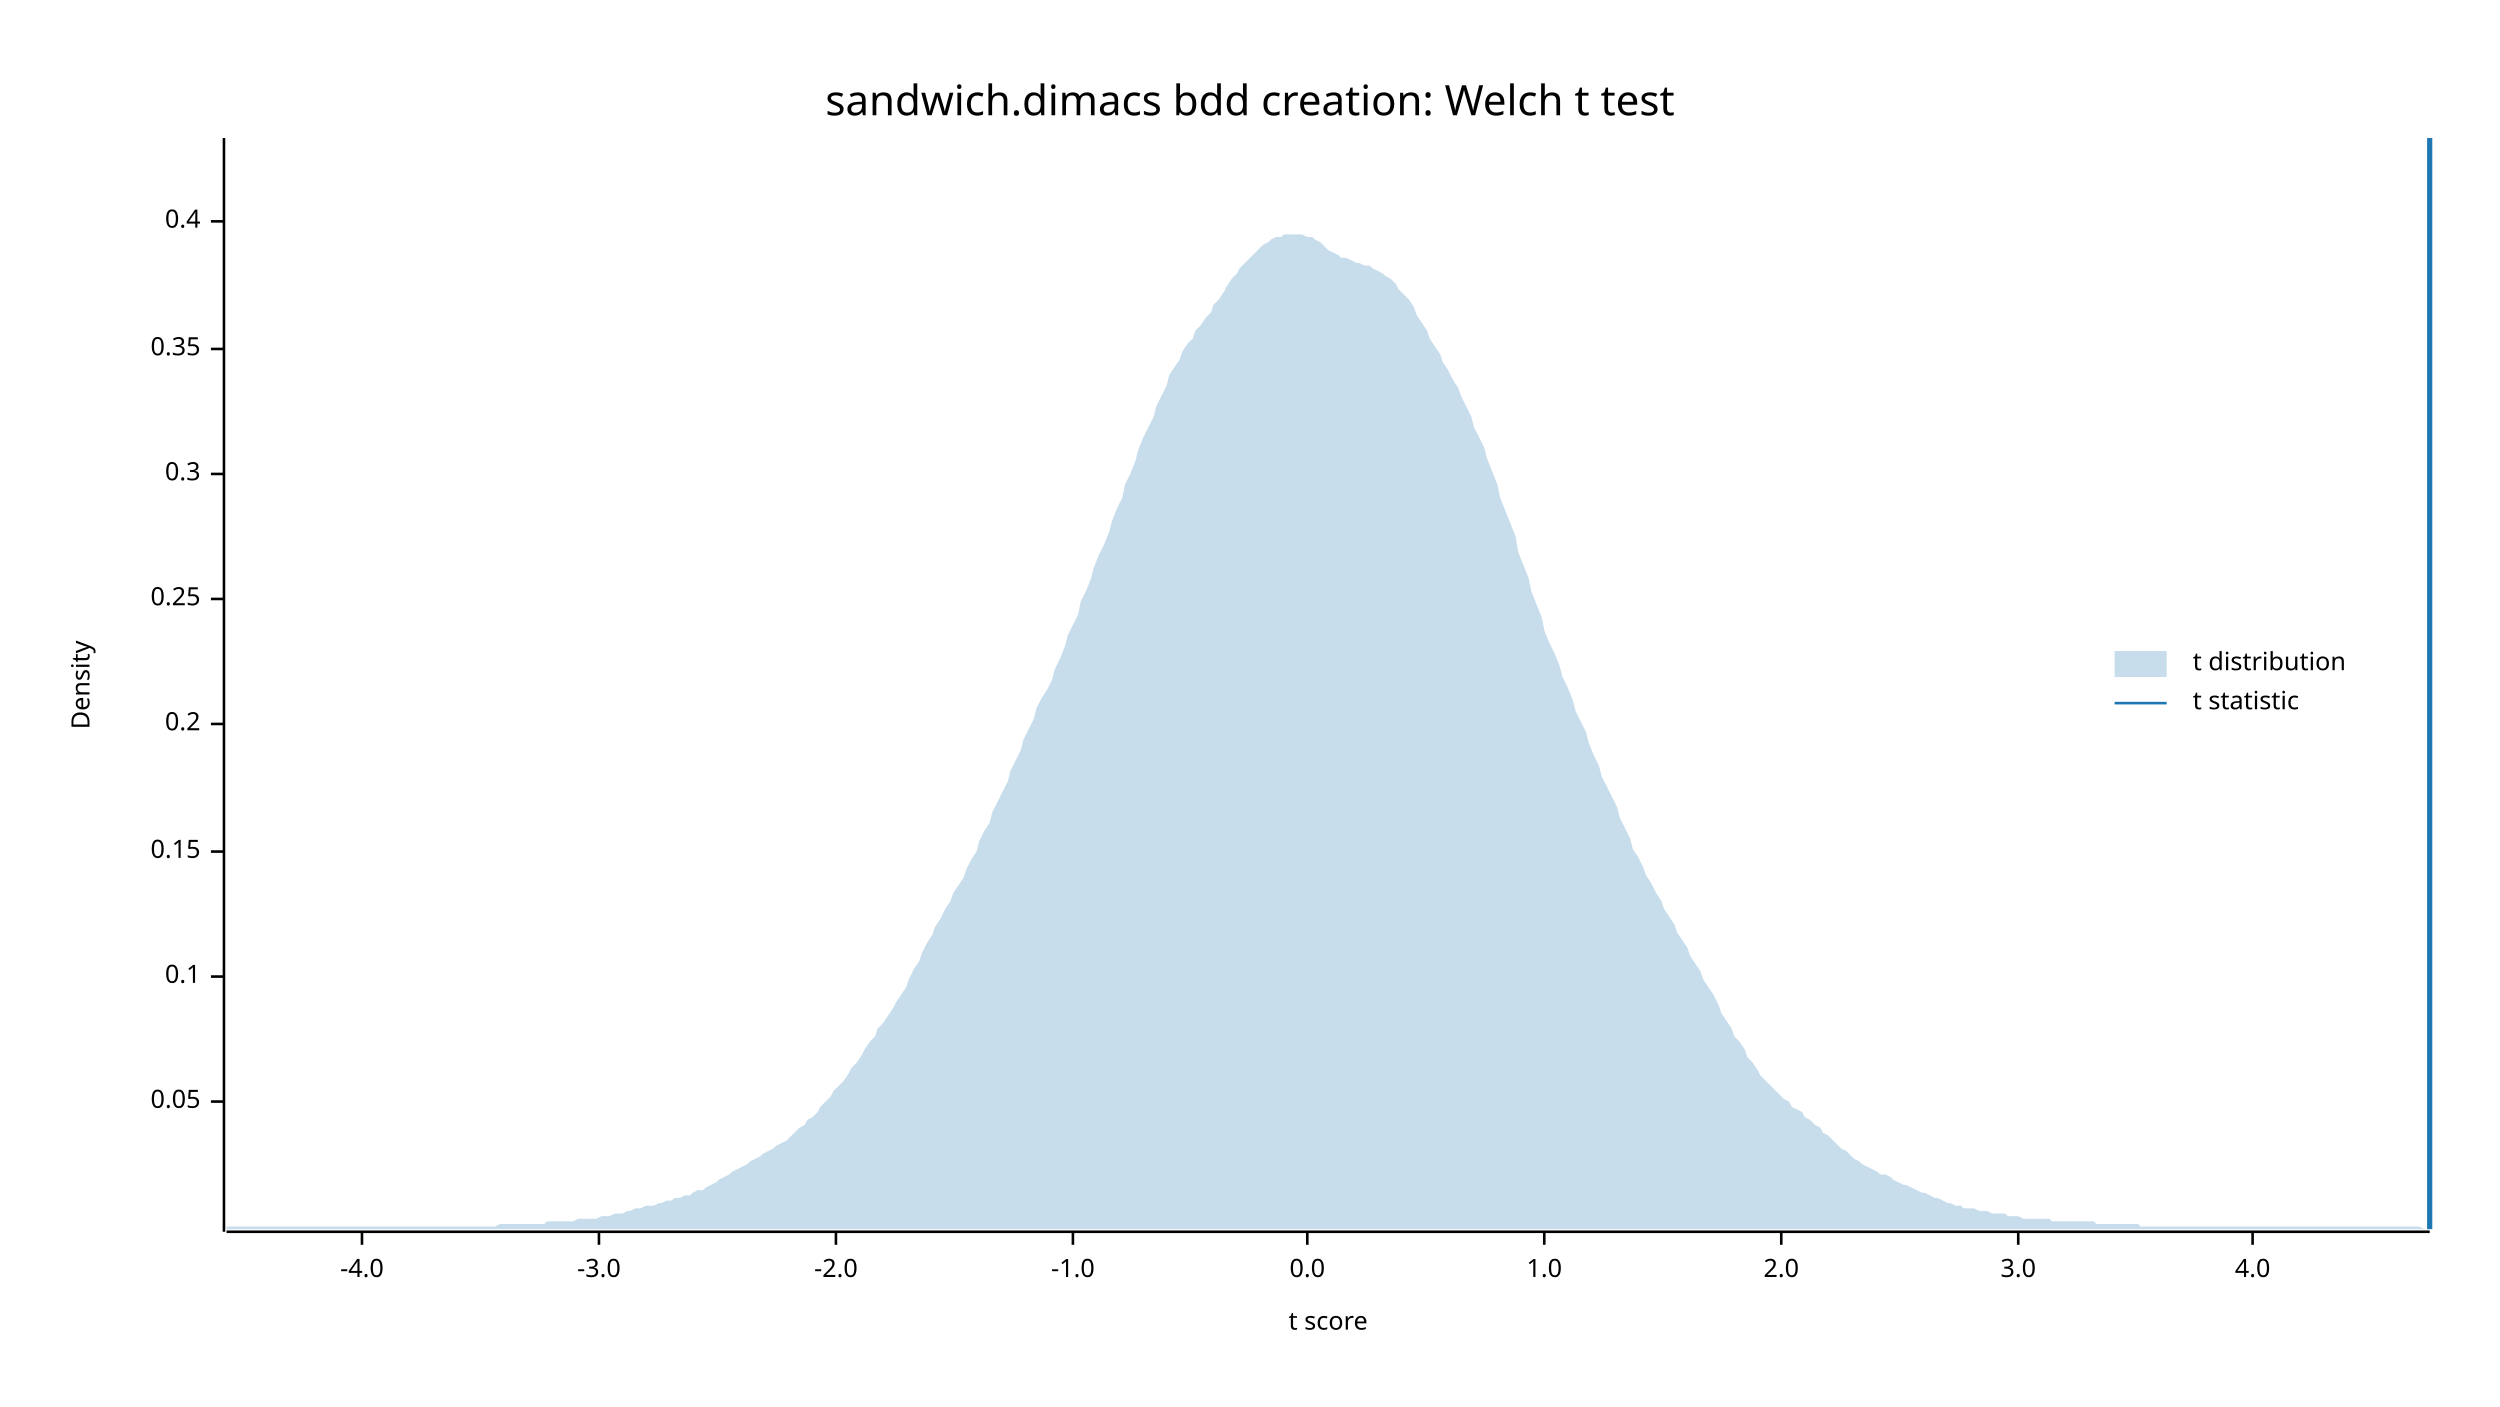
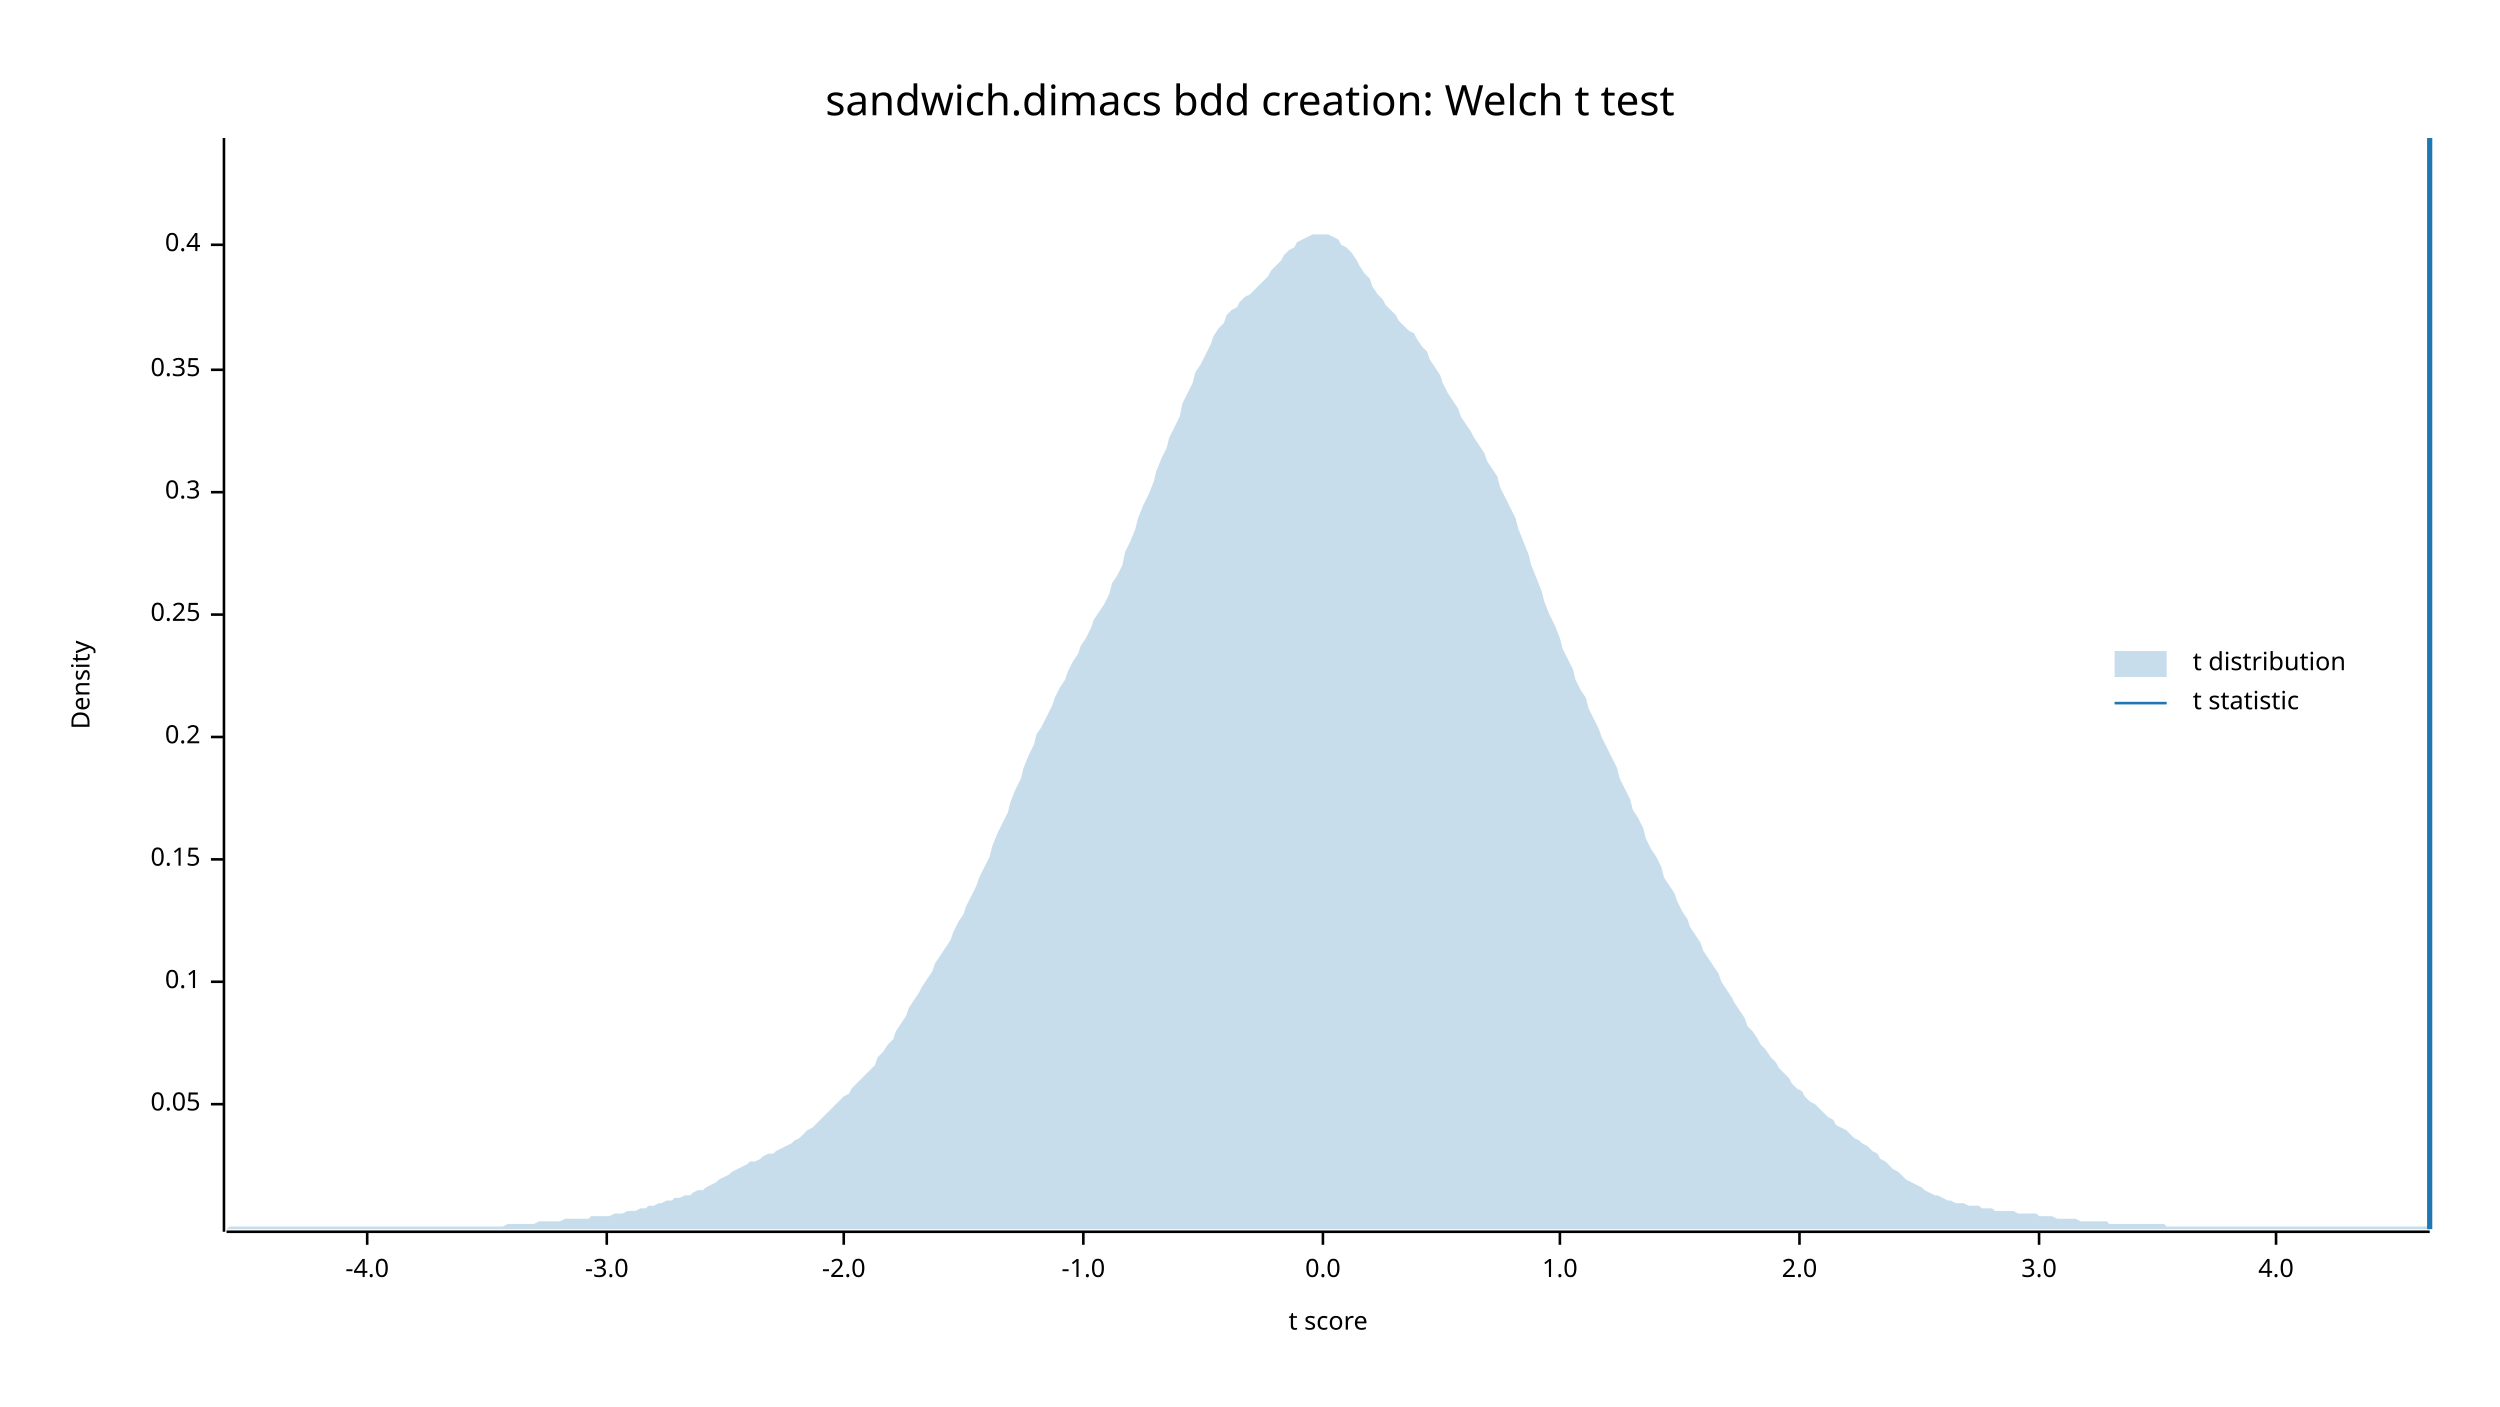
<svg xmlns="http://www.w3.org/2000/svg" width="960" height="540" viewBox="0 0 960 540">
  <text x="480" y="32" dy="0.76em" text-anchor="middle" font-family="sans-serif" font-size="16.129" opacity="1" fill="#000000">
sandwich.dimacs bdd creation: Welch t test
</text>
  <text x="27" y="263" dy="0.76em" text-anchor="middle" font-family="sans-serif" font-size="9.677" opacity="1" fill="#000000" transform="rotate(270, 27, 263)">
Density
</text>
  <text x="510" y="513" dy="-0.5ex" text-anchor="middle" font-family="sans-serif" font-size="9.677" opacity="1" fill="#000000">
t score
</text>
  <polyline fill="none" opacity="1" stroke="#000000" stroke-width="1" points="86,53 86,473 " />
-   <text x="77" y="423" dy="0.5ex" text-anchor="end" font-family="sans-serif" font-size="9.677" opacity="1" fill="#000000">
+   <text x="77" y="424" dy="0.5ex" text-anchor="end" font-family="sans-serif" font-size="9.677" opacity="1" fill="#000000">
0.05
</text>
-   <polyline fill="none" opacity="1" stroke="#000000" stroke-width="1" points="81,423 86,423 " />
-   <text x="77" y="375" dy="0.5ex" text-anchor="end" font-family="sans-serif" font-size="9.677" opacity="1" fill="#000000">
+   <polyline fill="none" opacity="1" stroke="#000000" stroke-width="1" points="81,424 86,424 " />
+   <text x="77" y="377" dy="0.5ex" text-anchor="end" font-family="sans-serif" font-size="9.677" opacity="1" fill="#000000">
0.1
</text>
-   <polyline fill="none" opacity="1" stroke="#000000" stroke-width="1" points="81,375 86,375 " />
-   <text x="77" y="327" dy="0.5ex" text-anchor="end" font-family="sans-serif" font-size="9.677" opacity="1" fill="#000000">
+   <polyline fill="none" opacity="1" stroke="#000000" stroke-width="1" points="81,377 86,377 " />
+   <text x="77" y="330" dy="0.5ex" text-anchor="end" font-family="sans-serif" font-size="9.677" opacity="1" fill="#000000">
0.15
</text>
-   <polyline fill="none" opacity="1" stroke="#000000" stroke-width="1" points="81,327 86,327 " />
-   <text x="77" y="278" dy="0.5ex" text-anchor="end" font-family="sans-serif" font-size="9.677" opacity="1" fill="#000000">
+   <polyline fill="none" opacity="1" stroke="#000000" stroke-width="1" points="81,330 86,330 " />
+   <text x="77" y="283" dy="0.5ex" text-anchor="end" font-family="sans-serif" font-size="9.677" opacity="1" fill="#000000">
0.2
</text>
-   <polyline fill="none" opacity="1" stroke="#000000" stroke-width="1" points="81,278 86,278 " />
-   <text x="77" y="230" dy="0.5ex" text-anchor="end" font-family="sans-serif" font-size="9.677" opacity="1" fill="#000000">
+   <polyline fill="none" opacity="1" stroke="#000000" stroke-width="1" points="81,283 86,283 " />
+   <text x="77" y="236" dy="0.5ex" text-anchor="end" font-family="sans-serif" font-size="9.677" opacity="1" fill="#000000">
0.25
</text>
-   <polyline fill="none" opacity="1" stroke="#000000" stroke-width="1" points="81,230 86,230 " />
-   <text x="77" y="182" dy="0.5ex" text-anchor="end" font-family="sans-serif" font-size="9.677" opacity="1" fill="#000000">
+   <polyline fill="none" opacity="1" stroke="#000000" stroke-width="1" points="81,236 86,236 " />
+   <text x="77" y="189" dy="0.5ex" text-anchor="end" font-family="sans-serif" font-size="9.677" opacity="1" fill="#000000">
0.3
</text>
-   <polyline fill="none" opacity="1" stroke="#000000" stroke-width="1" points="81,182 86,182 " />
-   <text x="77" y="134" dy="0.5ex" text-anchor="end" font-family="sans-serif" font-size="9.677" opacity="1" fill="#000000">
+   <polyline fill="none" opacity="1" stroke="#000000" stroke-width="1" points="81,189 86,189 " />
+   <text x="77" y="142" dy="0.5ex" text-anchor="end" font-family="sans-serif" font-size="9.677" opacity="1" fill="#000000">
0.35
</text>
-   <polyline fill="none" opacity="1" stroke="#000000" stroke-width="1" points="81,134 86,134 " />
-   <text x="77" y="85" dy="0.5ex" text-anchor="end" font-family="sans-serif" font-size="9.677" opacity="1" fill="#000000">
+   <polyline fill="none" opacity="1" stroke="#000000" stroke-width="1" points="81,142 86,142 " />
+   <text x="77" y="94" dy="0.5ex" text-anchor="end" font-family="sans-serif" font-size="9.677" opacity="1" fill="#000000">
0.4
</text>
-   <polyline fill="none" opacity="1" stroke="#000000" stroke-width="1" points="81,85 86,85 " />
+   <polyline fill="none" opacity="1" stroke="#000000" stroke-width="1" points="81,94 86,94 " />
  <polyline fill="none" opacity="1" stroke="#000000" stroke-width="1" points="87,473 933,473 " />
-   <text x="139" y="483" dy="0.76em" text-anchor="middle" font-family="sans-serif" font-size="9.677" opacity="1" fill="#000000">
+   <text x="141" y="483" dy="0.76em" text-anchor="middle" font-family="sans-serif" font-size="9.677" opacity="1" fill="#000000">
-4.0
</text>
-   <polyline fill="none" opacity="1" stroke="#000000" stroke-width="1" points="139,473 139,478 " />
-   <text x="230" y="483" dy="0.76em" text-anchor="middle" font-family="sans-serif" font-size="9.677" opacity="1" fill="#000000">
+   <polyline fill="none" opacity="1" stroke="#000000" stroke-width="1" points="141,473 141,478 " />
+   <text x="233" y="483" dy="0.76em" text-anchor="middle" font-family="sans-serif" font-size="9.677" opacity="1" fill="#000000">
-3.0
</text>
-   <polyline fill="none" opacity="1" stroke="#000000" stroke-width="1" points="230,473 230,478 " />
-   <text x="321" y="483" dy="0.76em" text-anchor="middle" font-family="sans-serif" font-size="9.677" opacity="1" fill="#000000">
+   <polyline fill="none" opacity="1" stroke="#000000" stroke-width="1" points="233,473 233,478 " />
+   <text x="324" y="483" dy="0.76em" text-anchor="middle" font-family="sans-serif" font-size="9.677" opacity="1" fill="#000000">
-2.0
</text>
-   <polyline fill="none" opacity="1" stroke="#000000" stroke-width="1" points="321,473 321,478 " />
-   <text x="412" y="483" dy="0.76em" text-anchor="middle" font-family="sans-serif" font-size="9.677" opacity="1" fill="#000000">
+   <polyline fill="none" opacity="1" stroke="#000000" stroke-width="1" points="324,473 324,478 " />
+   <text x="416" y="483" dy="0.76em" text-anchor="middle" font-family="sans-serif" font-size="9.677" opacity="1" fill="#000000">
-1.0
</text>
-   <polyline fill="none" opacity="1" stroke="#000000" stroke-width="1" points="412,473 412,478 " />
-   <text x="502" y="483" dy="0.76em" text-anchor="middle" font-family="sans-serif" font-size="9.677" opacity="1" fill="#000000">
+   <polyline fill="none" opacity="1" stroke="#000000" stroke-width="1" points="416,473 416,478 " />
+   <text x="508" y="483" dy="0.76em" text-anchor="middle" font-family="sans-serif" font-size="9.677" opacity="1" fill="#000000">
0.0
</text>
-   <polyline fill="none" opacity="1" stroke="#000000" stroke-width="1" points="502,473 502,478 " />
-   <text x="593" y="483" dy="0.76em" text-anchor="middle" font-family="sans-serif" font-size="9.677" opacity="1" fill="#000000">
+   <polyline fill="none" opacity="1" stroke="#000000" stroke-width="1" points="508,473 508,478 " />
+   <text x="599" y="483" dy="0.76em" text-anchor="middle" font-family="sans-serif" font-size="9.677" opacity="1" fill="#000000">
1.0
</text>
-   <polyline fill="none" opacity="1" stroke="#000000" stroke-width="1" points="593,473 593,478 " />
-   <text x="684" y="483" dy="0.76em" text-anchor="middle" font-family="sans-serif" font-size="9.677" opacity="1" fill="#000000">
+   <polyline fill="none" opacity="1" stroke="#000000" stroke-width="1" points="599,473 599,478 " />
+   <text x="691" y="483" dy="0.76em" text-anchor="middle" font-family="sans-serif" font-size="9.677" opacity="1" fill="#000000">
2.0
</text>
-   <polyline fill="none" opacity="1" stroke="#000000" stroke-width="1" points="684,473 684,478 " />
-   <text x="775" y="483" dy="0.76em" text-anchor="middle" font-family="sans-serif" font-size="9.677" opacity="1" fill="#000000">
+   <polyline fill="none" opacity="1" stroke="#000000" stroke-width="1" points="691,473 691,478 " />
+   <text x="783" y="483" dy="0.76em" text-anchor="middle" font-family="sans-serif" font-size="9.677" opacity="1" fill="#000000">
3.0
</text>
-   <polyline fill="none" opacity="1" stroke="#000000" stroke-width="1" points="775,473 775,478 " />
-   <text x="865" y="483" dy="0.76em" text-anchor="middle" font-family="sans-serif" font-size="9.677" opacity="1" fill="#000000">
+   <polyline fill="none" opacity="1" stroke="#000000" stroke-width="1" points="783,473 783,478 " />
+   <text x="874" y="483" dy="0.76em" text-anchor="middle" font-family="sans-serif" font-size="9.677" opacity="1" fill="#000000">
4.0
</text>
-   <polyline fill="none" opacity="1" stroke="#000000" stroke-width="1" points="865,473 865,478 " />
-   <polygon opacity="0.25" fill="#1F78B4" points="87,471 88,471 90,471 92,471 93,471 95,471 97,471 98,471 100,471 102,471 103,471 105,471 107,471 109,471 110,471 112,471 114,471 115,471 117,471 119,471 120,471 122,471 124,471 125,471 127,471 129,471 131,471 132,471 134,471 136,471 137,471 139,471 141,471 142,471 144,471 146,471 148,471 149,471 151,471 153,471 154,471 156,471 158,471 159,471 161,471 163,471 164,471 166,471 168,471 170,471 171,471 173,471 175,471 176,471 178,471 180,471 181,471 183,471 185,471 187,471 188,471 190,471 192,470 193,470 195,470 197,470 198,470 200,470 202,470 203,470 205,470 207,470 209,470 210,469 212,469 214,469 215,469 217,469 219,469 220,469 222,468 224,468 226,468 227,468 229,468 231,467 232,467 234,467 236,466 237,466 239,466 241,465 242,465 244,464 246,464 248,463 249,463 251,463 253,462 254,462 256,461 258,461 259,460 261,460 263,459 265,459 266,458 268,457 270,457 271,456 273,455 275,454 276,453 278,452 280,451 281,450 283,449 285,448 287,447 288,446 290,445 292,444 293,443 295,442 297,441 298,440 300,439 302,438 304,436 305,435 307,433 309,432 310,430 312,429 314,427 315,425 317,423 319,421 320,419 322,417 324,415 326,412 327,410 329,408 331,405 332,403 334,400 336,398 337,395 339,393 341,390 343,387 344,385 346,382 348,379 349,376 351,372 353,369 354,366 356,362 358,359 359,356 361,353 363,349 365,346 366,343 368,340 370,337 371,334 373,330 375,327 376,323 378,319 380,316 381,312 383,308 385,304 387,300 388,296 390,292 392,288 393,284 395,280 397,276 398,272 400,268 402,265 404,261 405,257 407,253 409,248 410,244 412,240 414,236 415,231 417,227 419,222 420,218 422,213 424,209 426,204 427,200 429,195 431,191 432,186 434,182 436,177 437,173 439,168 441,164 443,160 444,156 446,152 448,148 449,144 451,141 453,138 454,135 456,132 458,130 459,127 461,125 463,122 465,120 466,117 468,115 470,112 471,110 473,107 475,105 476,103 478,101 480,99 482,97 483,96 485,94 487,93 488,92 490,91 492,91 493,90 495,90 497,90 498,90 500,90 502,91 504,91 505,92 507,93 509,95 510,96 512,97 514,98 515,99 517,99 519,100 521,101 522,101 524,102 526,102 527,103 529,104 531,105 532,106 534,107 536,109 537,111 539,113 541,115 543,118 544,121 546,124 548,127 549,130 551,133 553,136 554,139 556,142 558,146 560,149 561,152 563,156 565,160 566,164 568,168 570,172 571,176 573,181 575,186 576,191 578,196 580,201 582,206 583,212 585,217 587,222 588,227 590,232 592,237 593,242 595,247 597,251 599,256 600,260 602,264 604,269 605,273 607,277 609,281 610,285 612,290 614,294 615,298 617,302 619,306 621,310 622,314 624,318 626,322 627,326 629,329 631,333 632,336 634,339 636,343 638,346 639,349 641,352 643,355 644,358 646,361 648,364 649,367 651,370 653,373 654,376 656,379 658,382 660,386 661,389 663,392 665,395 666,398 668,400 670,403 671,406 673,408 675,411 676,413 678,415 680,417 682,419 683,420 685,422 687,423 688,425 690,426 692,427 693,429 695,430 697,432 699,433 700,435 702,436 704,438 705,439 707,441 709,442 710,443 712,445 714,446 715,447 717,448 719,449 721,450 722,451 724,451 726,452 727,453 729,454 731,455 732,455 734,456 736,457 738,458 739,458 741,459 743,460 744,460 746,461 748,462 749,462 751,463 753,463 754,464 756,464 758,464 760,465 761,465 763,465 765,466 766,466 768,466 770,466 771,467 773,467 775,467 777,468 778,468 780,468 782,468 783,468 785,468 787,468 788,469 790,469 792,469 793,469 795,469 797,469 799,469 800,469 802,469 804,469 805,470 807,470 809,470 810,470 812,470 814,470 816,470 817,470 819,470 821,470 822,471 824,471 826,471 827,471 829,471 831,471 832,471 834,471 836,471 838,471 839,471 841,471 843,471 844,471 846,471 848,471 849,471 851,471 853,471 855,471 856,471 858,471 860,471 861,471 863,471 865,471 866,471 868,471 870,471 871,471 873,471 875,471 877,471 878,471 880,471 882,471 883,471 885,471 887,471 888,471 890,471 892,471 894,471 895,471 897,471 899,471 900,471 902,471 904,471 905,471 907,471 909,471 910,471 912,471 914,471 916,471 917,471 919,471 921,471 922,471 924,471 926,471 927,471 929,471 931,472 933,472 933,472 87,472 " />
+   <polyline fill="none" opacity="1" stroke="#000000" stroke-width="1" points="874,473 874,478 " />
+   <polygon opacity="0.25" fill="#1F78B4" points="87,472 88,471 90,471 92,471 93,471 95,471 97,471 98,471 100,471 102,471 103,471 105,471 107,471 109,471 110,471 112,471 114,471 115,471 117,471 119,471 120,471 122,471 124,471 125,471 127,471 129,471 131,471 132,471 134,471 136,471 137,471 139,471 141,471 142,471 144,471 146,471 148,471 149,471 151,471 153,471 154,471 156,471 158,471 159,471 161,471 163,471 164,471 166,471 168,471 170,471 171,471 173,471 175,471 176,471 178,471 180,471 181,471 183,471 185,471 187,471 188,471 190,471 192,471 193,471 195,470 197,470 198,470 200,470 202,470 203,470 205,470 207,469 209,469 210,469 212,469 214,469 215,469 217,468 219,468 220,468 222,468 224,468 226,468 227,467 229,467 231,467 232,467 234,467 236,466 237,466 239,466 241,465 242,465 244,465 246,464 248,464 249,463 251,463 253,462 254,462 256,461 258,461 259,460 261,460 263,459 265,459 266,458 268,457 270,457 271,456 273,455 275,454 276,453 278,452 280,451 281,450 283,449 285,448 287,447 288,446 290,446 292,445 293,444 295,443 297,443 298,442 300,441 302,440 304,439 305,438 307,437 309,435 310,434 312,433 314,431 315,430 317,428 319,426 320,425 322,423 324,421 326,420 327,418 329,416 331,414 332,413 334,411 336,409 337,406 339,404 341,401 343,399 344,396 346,393 348,390 349,387 351,384 353,381 354,379 356,376 358,373 359,370 361,367 363,364 365,361 366,358 368,354 370,351 371,348 373,344 375,340 376,337 378,333 380,329 381,325 383,320 385,316 387,312 388,308 390,303 392,299 393,295 395,290 397,286 398,282 400,279 402,275 404,271 405,268 407,264 409,261 410,258 412,254 414,251 415,248 417,245 419,241 420,238 422,235 424,232 426,228 427,224 429,221 431,217 432,212 434,208 436,203 437,199 439,194 441,190 443,185 444,181 446,176 448,172 449,168 451,164 453,160 454,155 456,151 458,147 459,143 461,140 463,136 465,132 466,129 468,126 470,124 471,121 473,119 475,118 476,116 478,114 480,113 482,111 483,110 485,108 487,106 488,104 490,102 492,100 493,98 495,96 497,95 498,93 500,92 502,91 504,90 505,90 507,90 509,90 510,90 512,91 514,92 515,94 517,95 519,97 521,100 522,102 524,105 526,107 527,110 529,113 531,115 532,117 534,119 536,121 537,123 539,125 541,127 543,128 544,130 546,133 548,135 549,138 551,141 553,144 554,147 556,151 558,154 560,157 561,160 563,163 565,166 566,168 568,171 570,174 571,177 573,180 575,183 576,187 578,191 580,195 582,199 583,203 585,208 587,213 588,217 590,222 592,227 593,231 595,236 597,240 599,245 600,249 602,253 604,257 605,261 607,265 609,268 610,272 612,276 614,280 615,283 617,287 619,291 621,295 622,299 624,303 626,307 627,311 629,314 631,318 632,322 634,326 636,329 638,333 639,337 641,340 643,343 644,346 646,350 648,353 649,356 651,359 653,362 654,365 656,368 658,371 660,374 661,377 663,380 665,383 666,385 668,388 670,391 671,394 673,396 675,399 676,401 678,403 680,406 682,408 683,410 685,412 687,414 688,416 690,418 692,419 693,421 695,423 697,424 699,426 700,427 702,429 704,430 705,432 707,433 709,434 710,435 712,437 714,438 715,439 717,440 719,442 721,443 722,445 724,446 726,448 727,449 729,450 731,452 732,453 734,454 736,455 738,456 739,457 741,458 743,459 744,459 746,460 748,461 749,461 751,462 753,462 754,462 756,463 758,463 760,463 761,464 763,464 765,464 766,465 768,465 770,465 771,465 773,465 775,466 777,466 778,466 780,466 782,466 783,467 785,467 787,467 788,467 790,468 792,468 793,468 795,468 797,468 799,469 800,469 802,469 804,469 805,469 807,469 809,469 810,470 812,470 814,470 816,470 817,470 819,470 821,470 822,470 824,470 826,470 827,470 829,470 831,470 832,471 834,471 836,471 838,471 839,471 841,471 843,471 844,471 846,471 848,471 849,471 851,471 853,471 855,471 856,471 858,471 860,471 861,471 863,471 865,471 866,471 868,471 870,471 871,471 873,471 875,471 877,471 878,471 880,471 882,471 883,471 885,471 887,471 888,471 890,471 892,471 894,471 895,471 897,471 899,471 900,471 902,471 904,471 905,471 907,471 909,471 910,471 912,471 914,471 916,471 917,471 919,471 921,471 922,471 924,471 926,471 927,471 929,471 931,471 933,471 933,472 87,472 " />
  <polyline fill="none" opacity="1" stroke="#1F78B4" stroke-width="2" points="933,472 933,53 " />
  <text x="842" y="250" dy="0.76em" text-anchor="start" font-family="sans-serif" font-size="9.677" opacity="1" fill="#000000">
t distribution
</text>
  <text x="842" y="265" dy="0.76em" text-anchor="start" font-family="sans-serif" font-size="9.677" opacity="1" fill="#000000">
t statistic
</text>
  <rect x="812" y="250" width="20" height="10" opacity="0.25" fill="#1F78B4" stroke="none" />
  <polyline fill="none" opacity="1" stroke="#1F78B4" stroke-width="1" points="812,270 832,270 " />
</svg>
